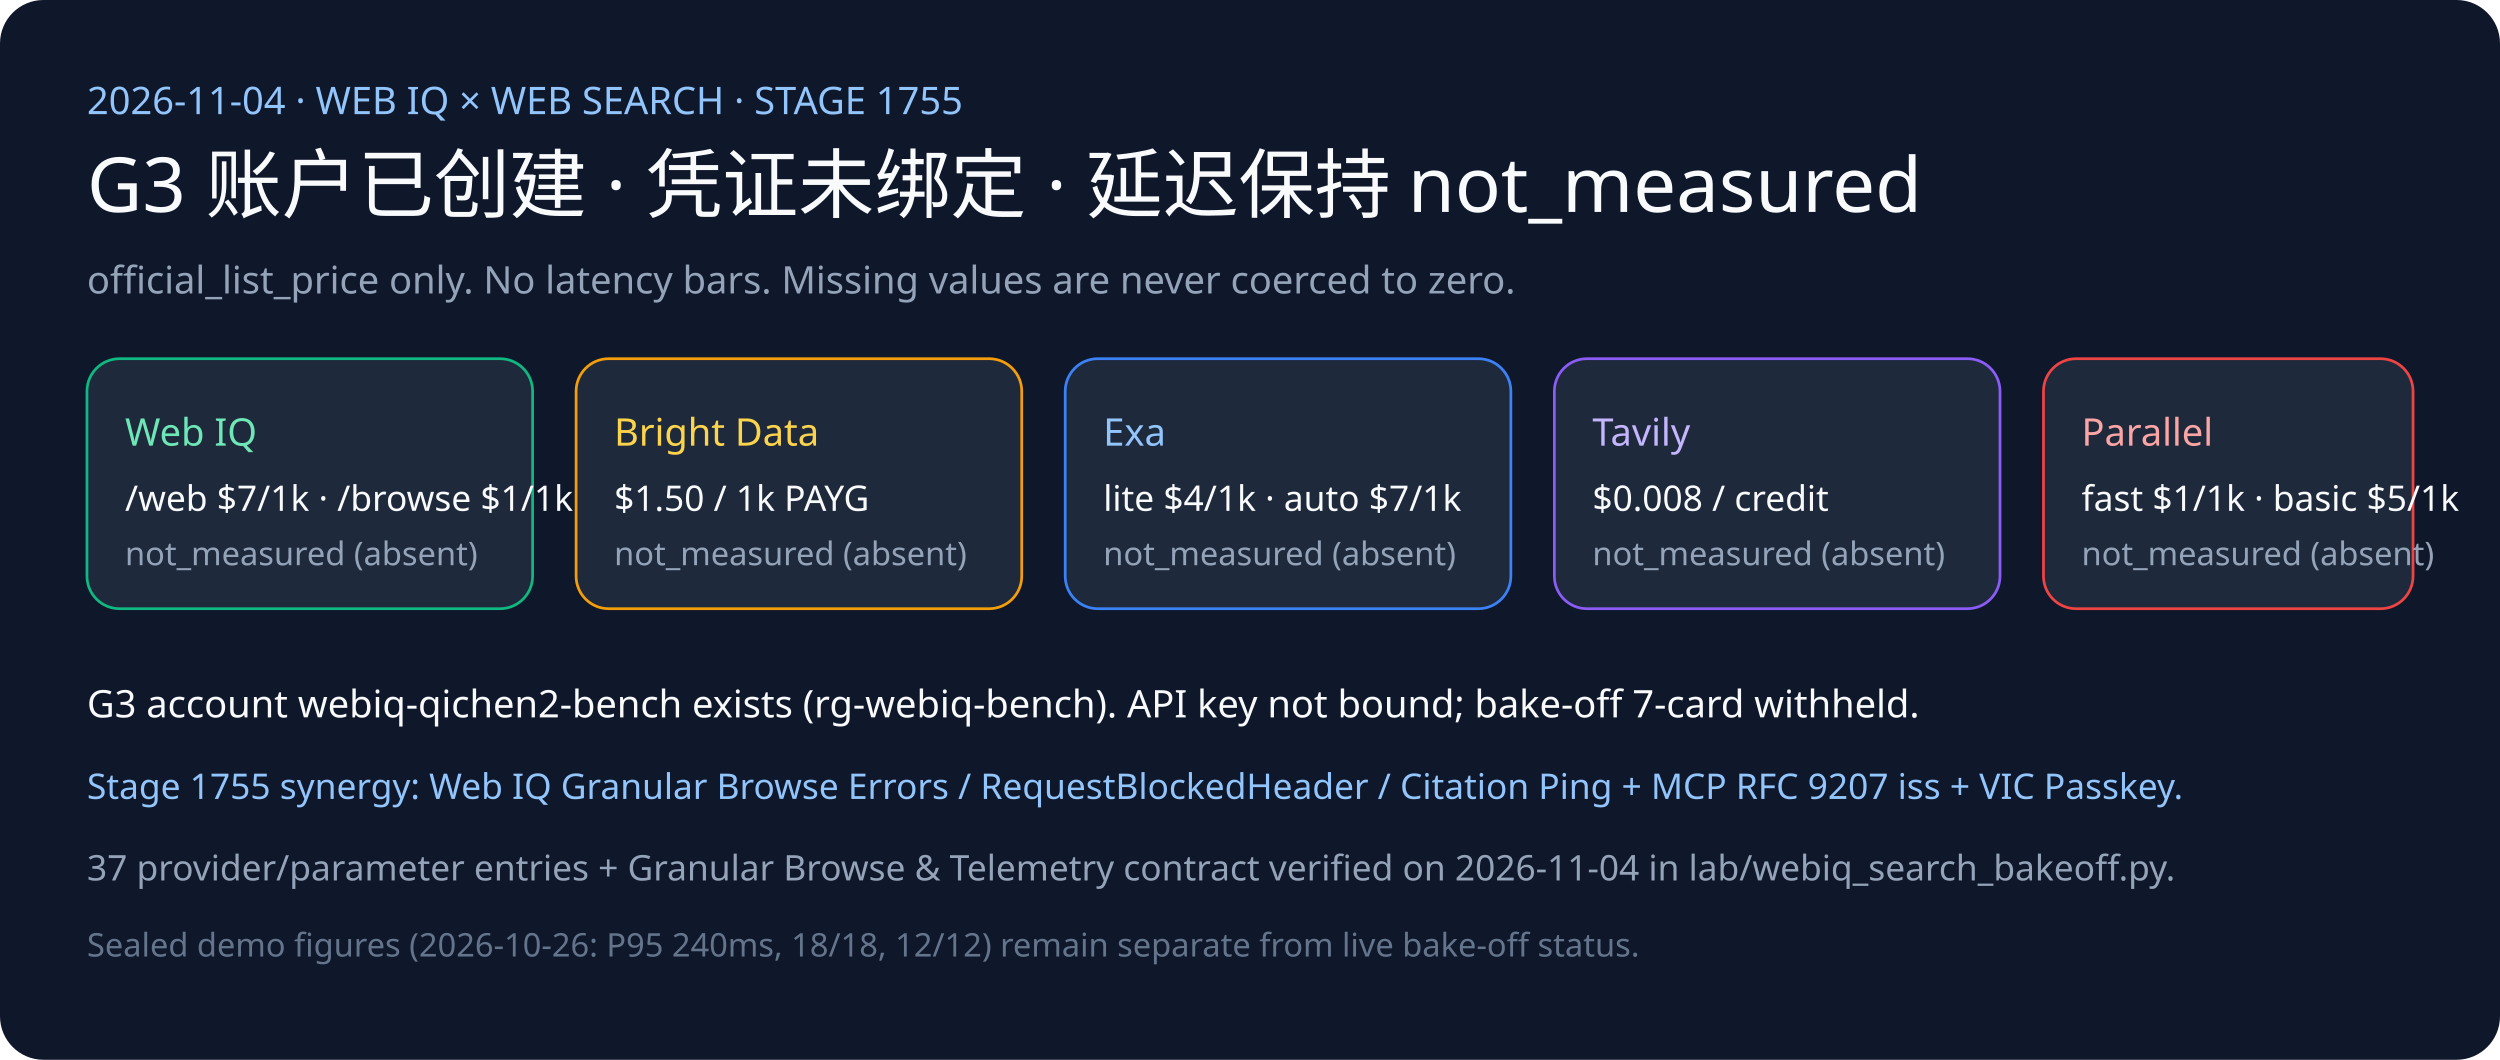
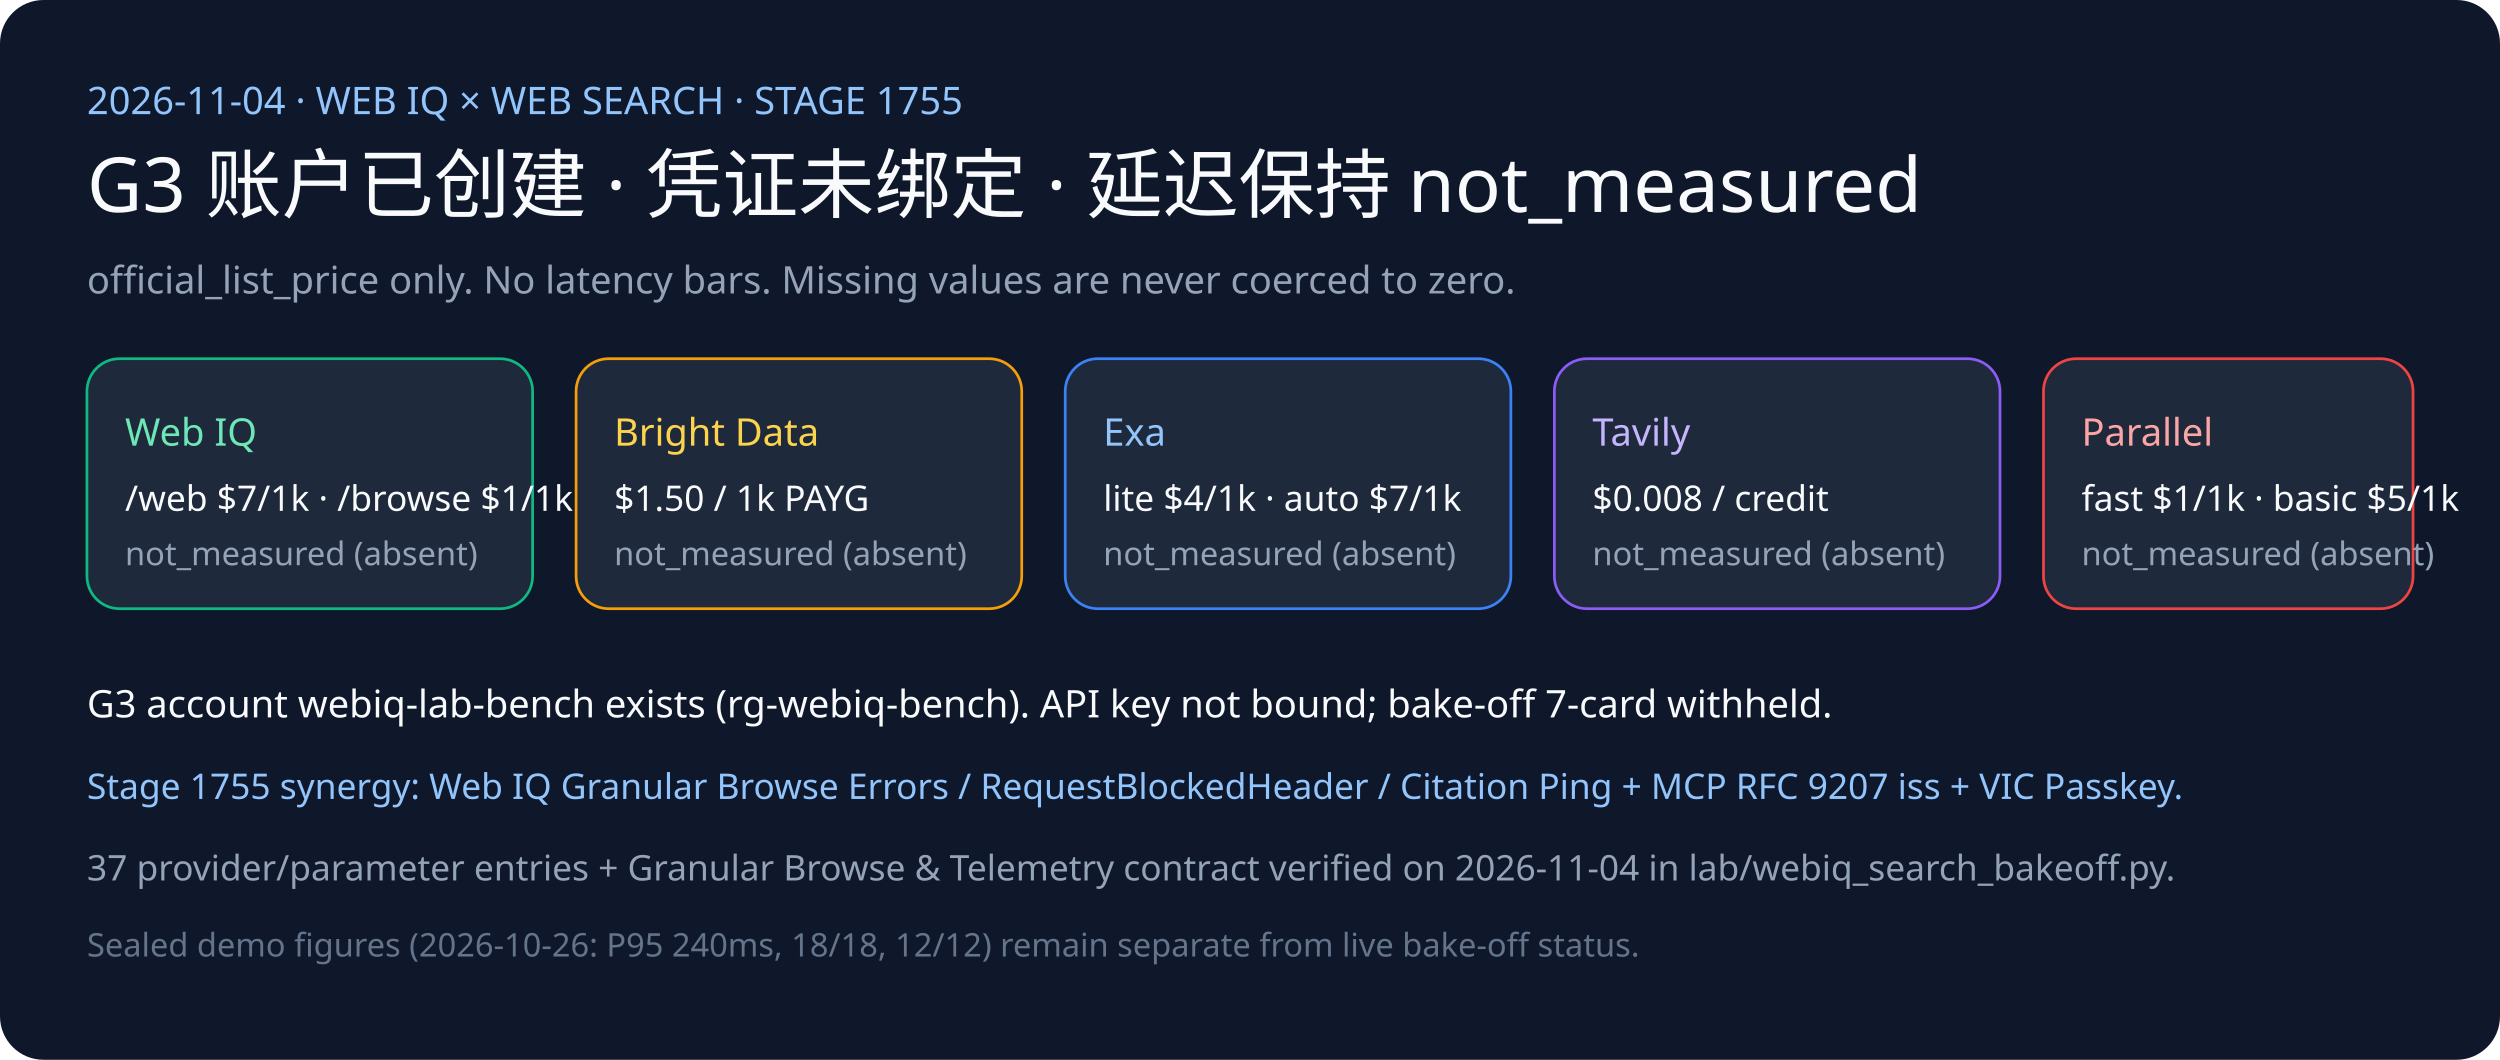
<svg xmlns="http://www.w3.org/2000/svg" viewBox="0 0 920 390" role="img">
  <rect width="920" height="390" rx="16" fill="#0F172A" />
  <text x="32" y="42" fill="#93C5FD" font-size="14" font-family="Segoe UI,sans-serif">2026-11-04 · WEB IQ × WEB SEARCH · STAGE 1755</text>
  <text x="32" y="78" fill="#F8FAFC" font-size="28" font-family="Segoe UI,sans-serif">G3 账户已创建 · 凭证未绑定 · 延迟保持 not_measured</text>
  <text x="32" y="108" fill="#94A3B8" font-size="14" font-family="Segoe UI,sans-serif">official_list_price only. No latency bars. Missing values are never coerced to zero.</text>
  <rect x="32" y="132" width="164" height="92" rx="12" fill="#1E293B" stroke="#10B981" />
  <rect x="212" y="132" width="164" height="92" rx="12" fill="#1E293B" stroke="#F59E0B" />
  <rect x="392" y="132" width="164" height="92" rx="12" fill="#1E293B" stroke="#3B82F6" />
  <rect x="572" y="132" width="164" height="92" rx="12" fill="#1E293B" stroke="#8B5CF6" />
  <rect x="752" y="132" width="136" height="92" rx="12" fill="#1E293B" stroke="#EF4444" />
  <text x="46" y="164" fill="#6EE7B7" font-size="14" font-family="Segoe UI,sans-serif">Web IQ</text>
  <text x="46" y="188" fill="#F8FAFC" font-size="13" font-family="Segoe UI,sans-serif">/web $7/1k · /browse $1/1k</text>
  <text x="46" y="208" fill="#94A3B8" font-size="12" font-family="Segoe UI,sans-serif">not_measured (absent)</text>
  <text x="226" y="164" fill="#FCD34D" font-size="14" font-family="Segoe UI,sans-serif">Bright Data</text>
  <text x="226" y="188" fill="#F8FAFC" font-size="13" font-family="Segoe UI,sans-serif">$1.50 / 1k PAYG</text>
  <text x="226" y="208" fill="#94A3B8" font-size="12" font-family="Segoe UI,sans-serif">not_measured (absent)</text>
  <text x="406" y="164" fill="#93C5FD" font-size="14" font-family="Segoe UI,sans-serif">Exa</text>
  <text x="406" y="188" fill="#F8FAFC" font-size="13" font-family="Segoe UI,sans-serif">lite $4/1k · auto $7/1k</text>
  <text x="406" y="208" fill="#94A3B8" font-size="12" font-family="Segoe UI,sans-serif">not_measured (absent)</text>
  <text x="586" y="164" fill="#C4B5FD" font-size="14" font-family="Segoe UI,sans-serif">Tavily</text>
  <text x="586" y="188" fill="#F8FAFC" font-size="13" font-family="Segoe UI,sans-serif">$0.008 / credit</text>
  <text x="586" y="208" fill="#94A3B8" font-size="12" font-family="Segoe UI,sans-serif">not_measured (absent)</text>
  <text x="766" y="164" fill="#FCA5A5" font-size="14" font-family="Segoe UI,sans-serif">Parallel</text>
  <text x="766" y="188" fill="#F8FAFC" font-size="13" font-family="Segoe UI,sans-serif">fast $1/1k · basic $5/1k</text>
  <text x="766" y="208" fill="#94A3B8" font-size="12" font-family="Segoe UI,sans-serif">not_measured (absent)</text>
-   <text x="32" y="264" fill="#F8FAFC" font-size="14" font-family="Segoe UI,sans-serif">G3 account webiq-qichen2-bench exists (rg-webiq-bench). API key not bound; bake-off 7-card withheld.</text>
+   <text x="32" y="264" fill="#F8FAFC" font-size="14" font-family="Segoe UI,sans-serif">G3 account webiq-lab-bench exists (rg-webiq-bench). API key not bound; bake-off 7-card withheld.</text>
  <text x="32" y="294" fill="#93C5FD" font-size="13" font-family="Segoe UI,sans-serif">Stage 1755 synergy: Web IQ Granular Browse Errors / RequestBlockedHeader / Citation Ping + MCP RFC 9207 iss + VIC Passkey.</text>
  <text x="32" y="324" fill="#94A3B8" font-size="13" font-family="Segoe UI,sans-serif">37 provider/parameter entries + Granular Browse &amp; Telemetry contract verified on 2026-11-04 in lab/webiq_search_bakeoff.py.</text>
  <text x="32" y="352" fill="#64748B" font-size="12" font-family="Segoe UI,sans-serif">Sealed demo figures (2026-10-26: P95 240ms, 18/18, 12/12) remain separate from live bake-off status.</text>
</svg>
